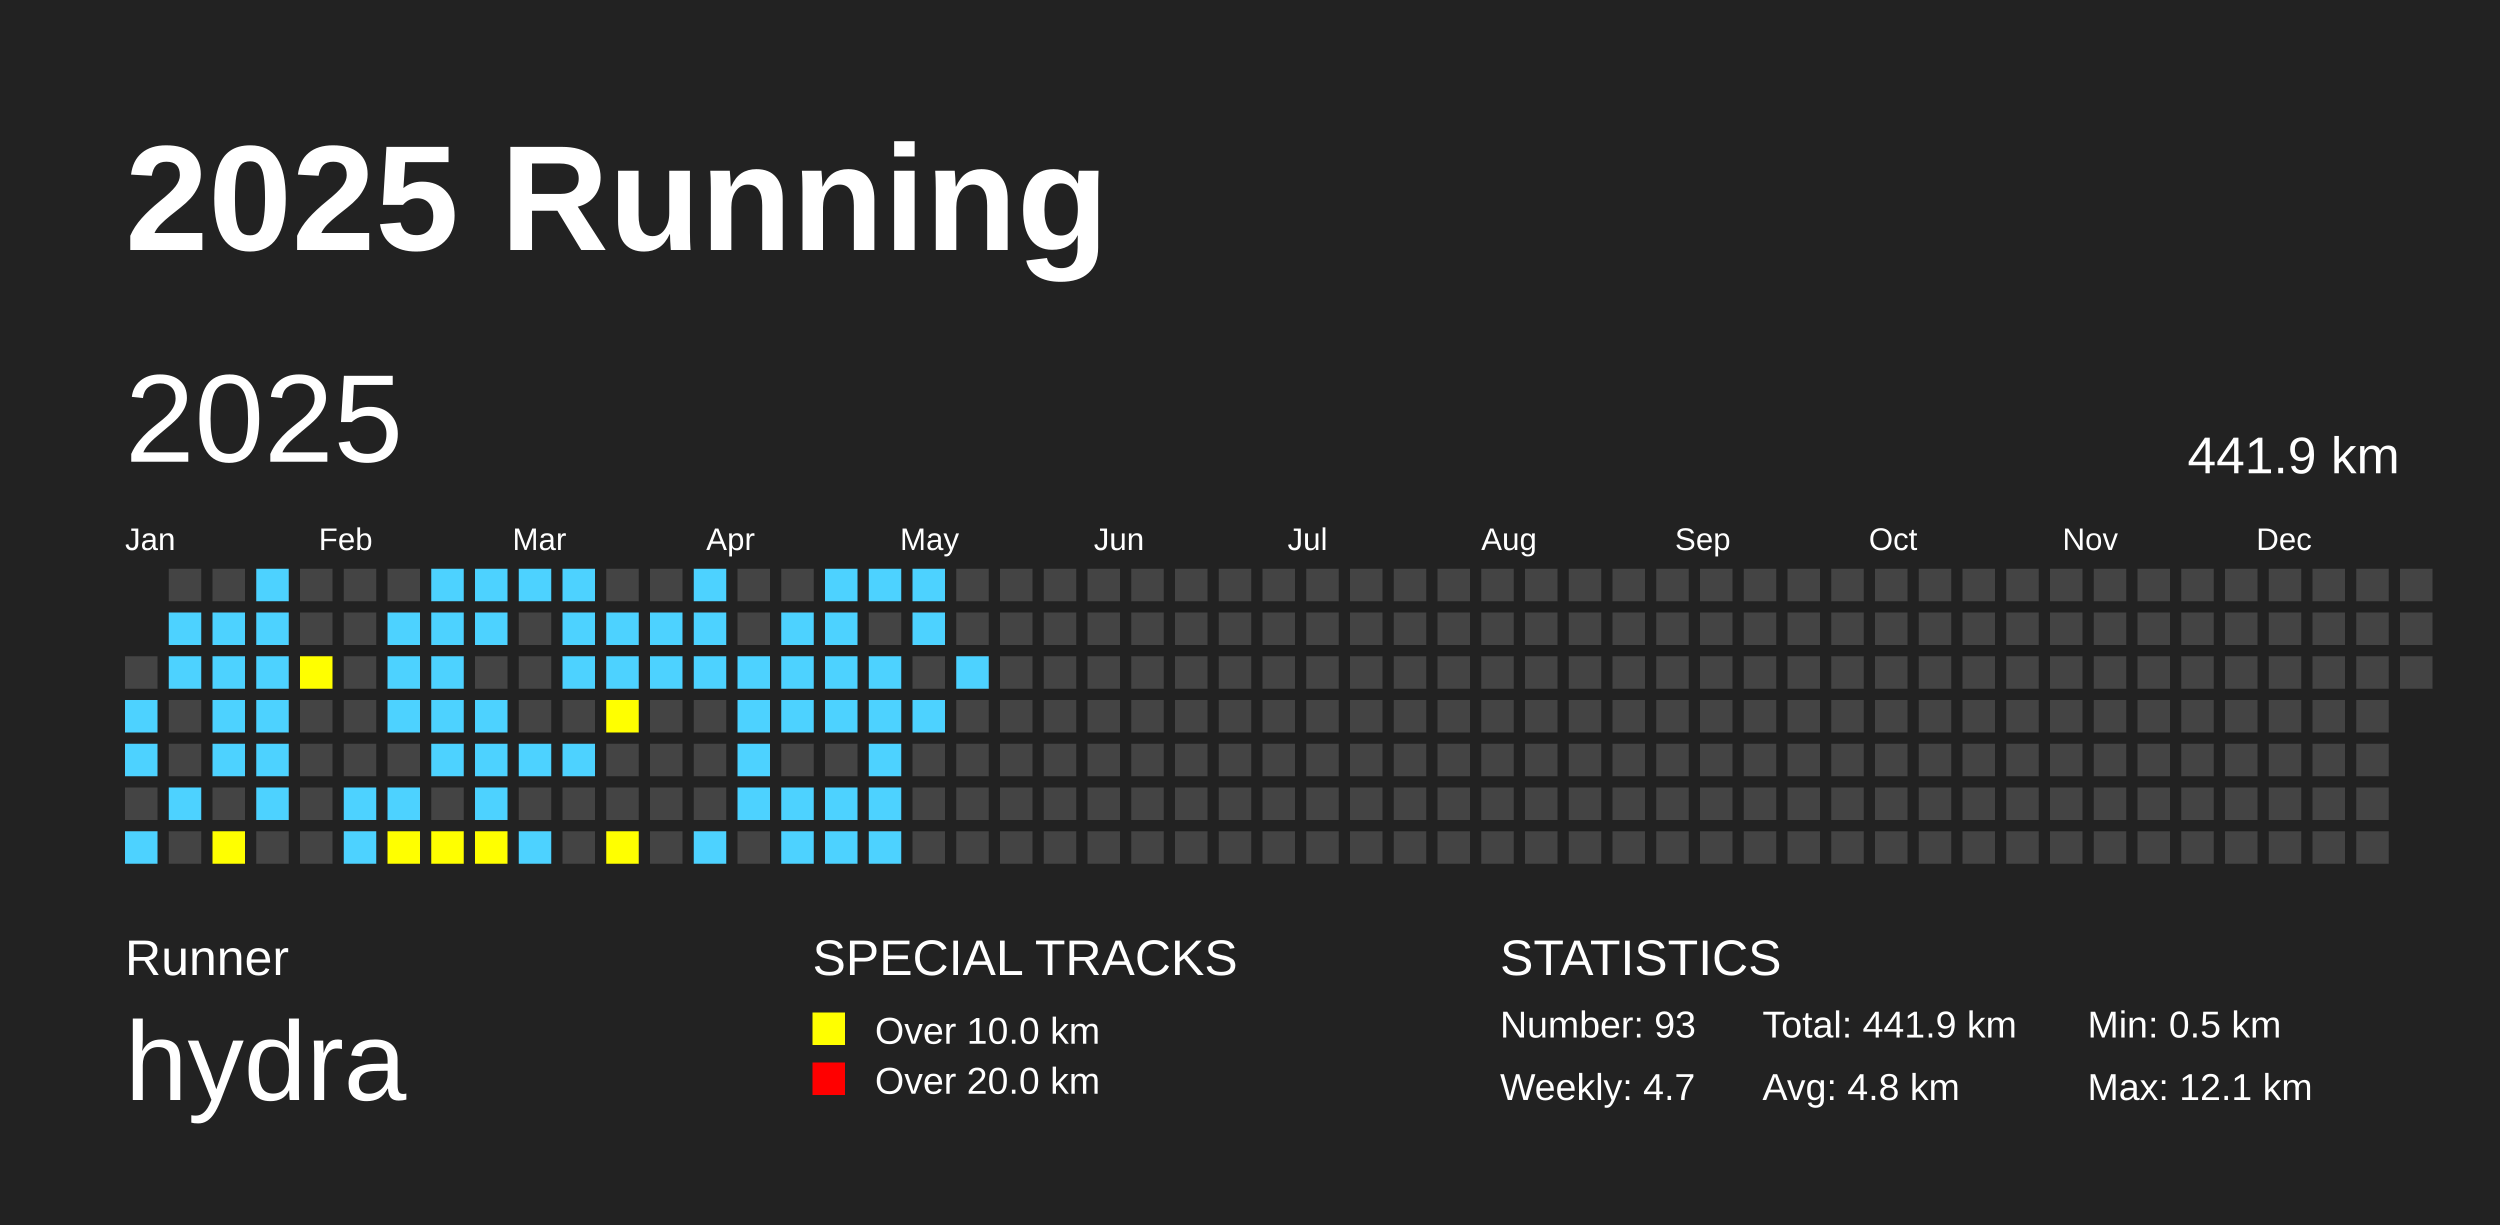
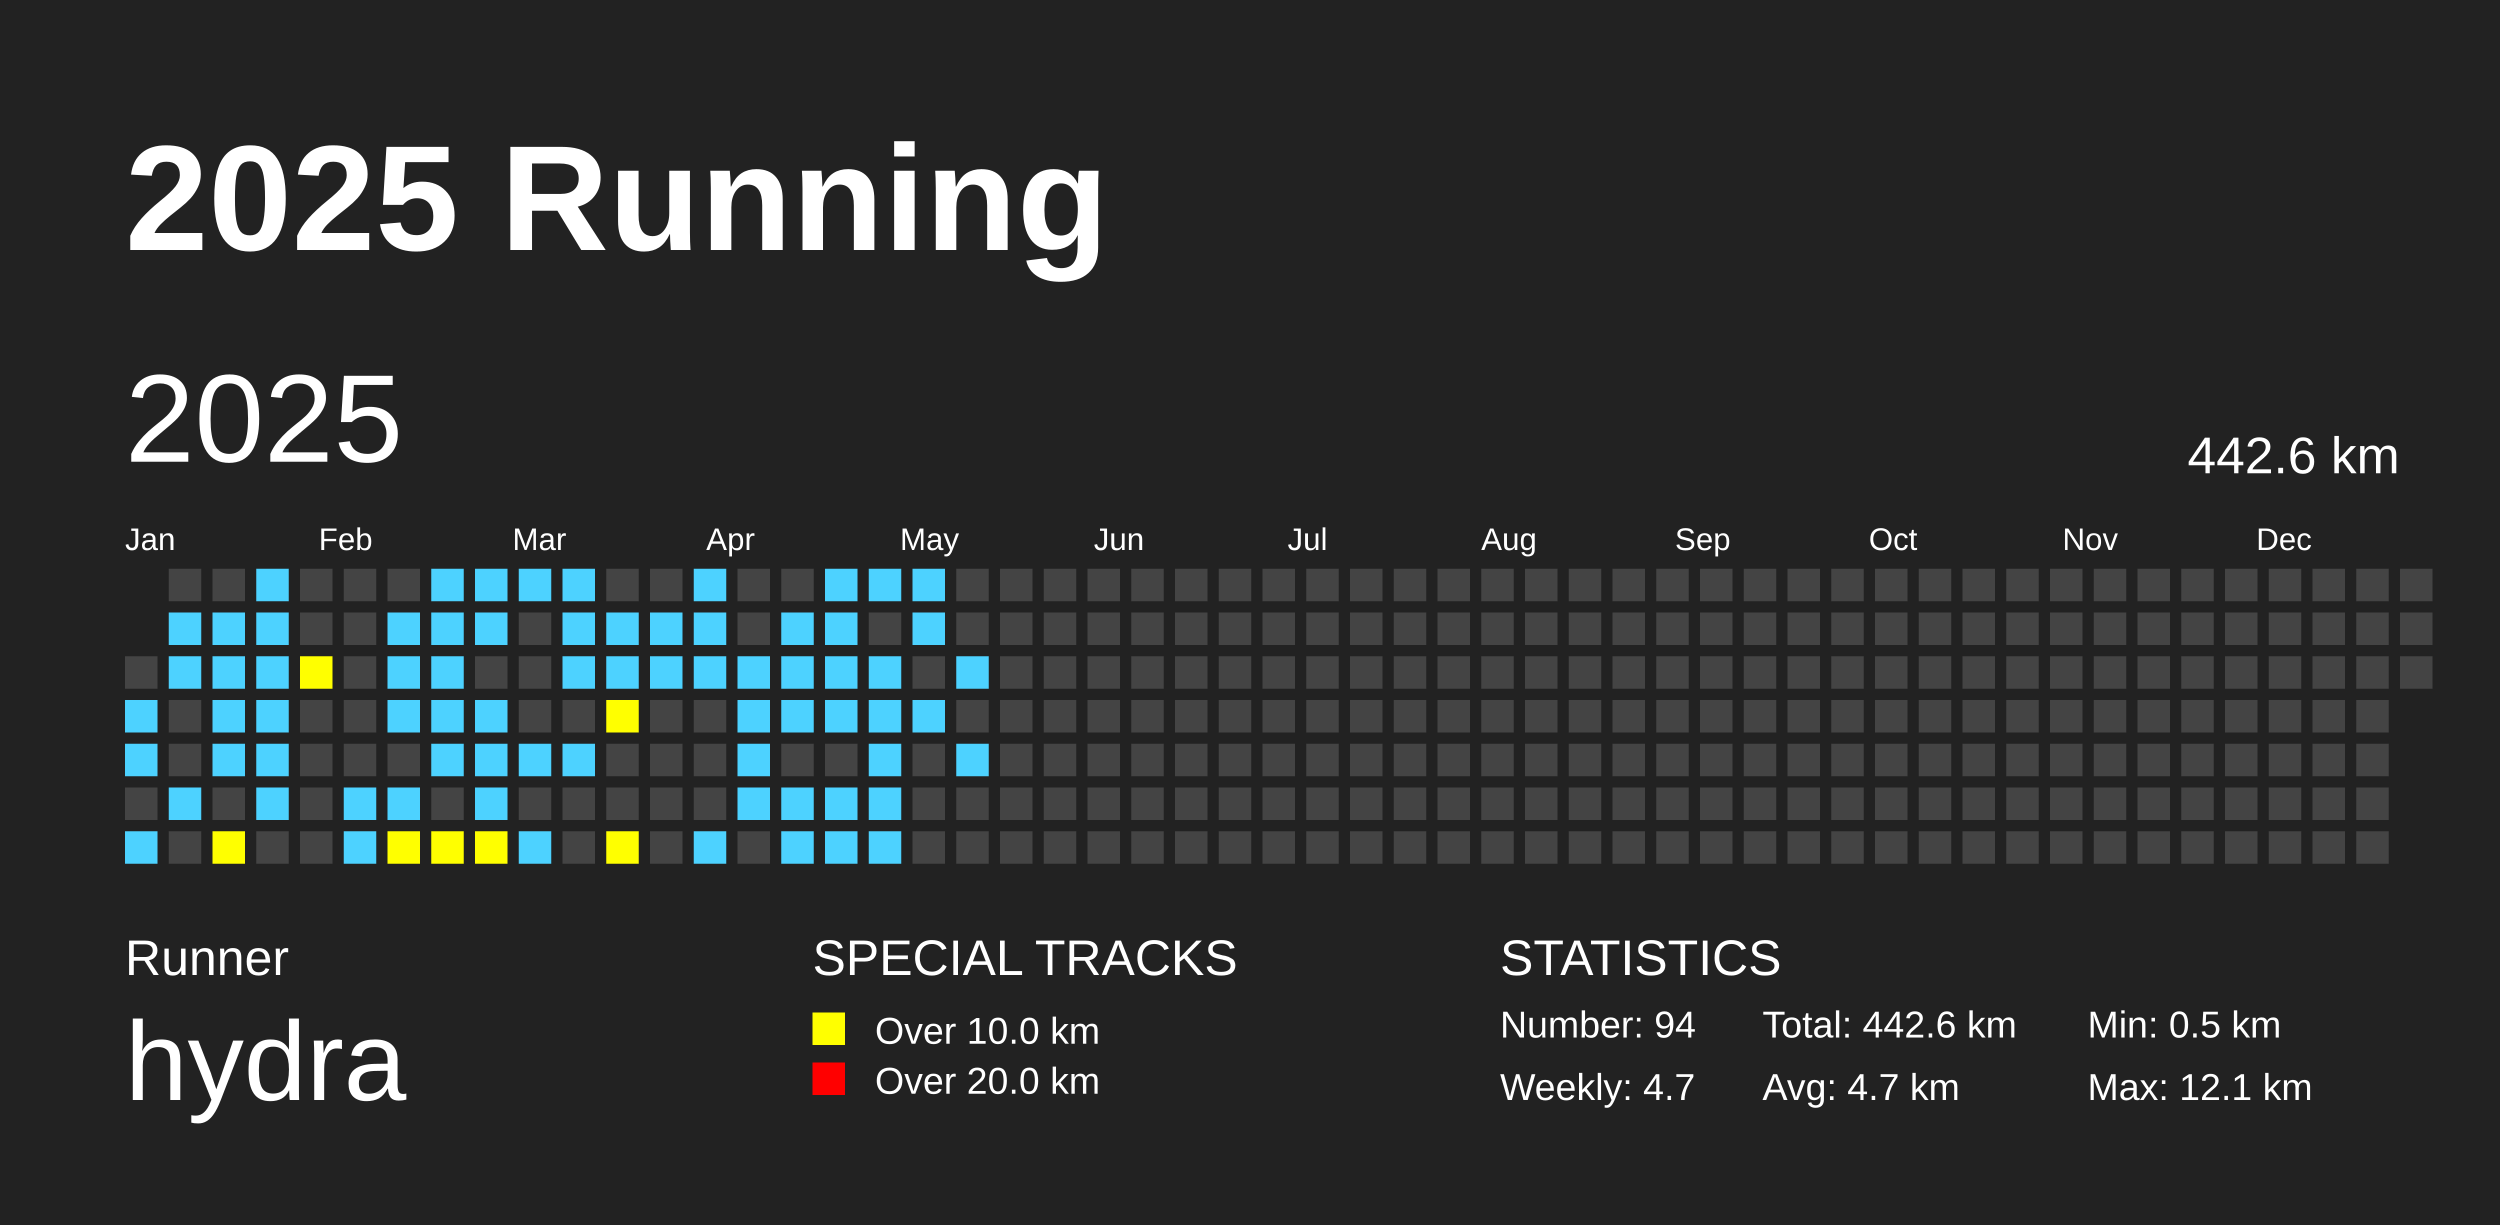
<svg xmlns="http://www.w3.org/2000/svg" baseProfile="full" height="98mm" version="1.1" viewBox="0,0,200,98" width="200mm">
  <defs />
  <rect fill="#222222" height="98" width="200" x="0" y="0" />
  <text fill="#FFFFFF" style="font-size:12px; font-family:Arial; font-weight:bold;" x="10" y="20">2025 Running</text>
  <text fill="#FFFFFF" style="font-size:4px; font-family:Arial" x="10" y="78">Runner</text>
  <text fill="#FFFFFF" style="font-size:9px; font-family:Arial" x="10" y="88">hydra</text>
  <text fill="#FFFFFF" style="font-size:4px; font-family:Arial" x="65" y="78">SPECIAL TRACKS</text>
  <rect fill="yellow" height="2.6" width="2.6" x="65" y="81" />
  <text fill="#FFFFFF" style="font-size:3px; font-family:Arial" x="70" y="83.5">Over 10.0 km</text>
  <rect fill="red" height="2.6" width="2.6" x="65" y="85" />
  <text fill="#FFFFFF" style="font-size:3px; font-family:Arial" x="70" y="87.5">Over 20.0 km</text>
  <text fill="#FFFFFF" style="font-size:4px; font-family:Arial" x="120" y="78">STATISTICS</text>
-   <text fill="#FFFFFF" style="font-size:3px; font-family:Arial" x="120" y="83">Number: 93</text>
+   <text fill="#FFFFFF" style="font-size:3px; font-family:Arial" x="120" y="83">Number: 94</text>
  <text fill="#FFFFFF" style="font-size:3px; font-family:Arial" x="120" y="88">Weekly: 4.7</text>
-   <text fill="#FFFFFF" style="font-size:3px; font-family:Arial" x="141" y="83">Total: 441.9 km</text>
-   <text fill="#FFFFFF" style="font-size:3px; font-family:Arial" x="141" y="88">Avg: 4.8 km</text>
+   <text fill="#FFFFFF" style="font-size:3px; font-family:Arial" x="141" y="83">Total: 442.6 km</text>
+   <text fill="#FFFFFF" style="font-size:3px; font-family:Arial" x="141" y="88">Avg: 4.7 km</text>
  <text fill="#FFFFFF" style="font-size:3px; font-family:Arial" x="167" y="83">Min: 0.5 km</text>
  <text fill="#FFFFFF" style="font-size:3px; font-family:Arial" x="167" y="88">Max: 12.1 km</text>
  <text dominant-baseline="hanging" fill="#FFFFFF" style="font-size:10.0px; font-family:Arial;" x="10" y="30">2025</text>
-   <text dominant-baseline="hanging" fill="#FFFFFF" style="font-size:4.125px; font-family:Arial;" x="175" y="35">441.9 km</text>
+   <text dominant-baseline="hanging" fill="#FFFFFF" style="font-size:4.125px; font-family:Arial;" x="175" y="35">442.6 km</text>
  <text fill="#FFFFFF" style="font-size:2.5px; font-family:Arial" x="10.0" y="44">Jan</text>
  <text fill="#FFFFFF" style="font-size:2.5px; font-family:Arial" x="25.5" y="44">Feb</text>
  <text fill="#FFFFFF" style="font-size:2.5px; font-family:Arial" x="41.0" y="44">Mar</text>
  <text fill="#FFFFFF" style="font-size:2.5px; font-family:Arial" x="56.5" y="44">Apr</text>
  <text fill="#FFFFFF" style="font-size:2.5px; font-family:Arial" x="72.0" y="44">May</text>
  <text fill="#FFFFFF" style="font-size:2.5px; font-family:Arial" x="87.5" y="44">Jun</text>
  <text fill="#FFFFFF" style="font-size:2.5px; font-family:Arial" x="103.0" y="44">Jul</text>
  <text fill="#FFFFFF" style="font-size:2.5px; font-family:Arial" x="118.5" y="44">Aug</text>
  <text fill="#FFFFFF" style="font-size:2.5px; font-family:Arial" x="134.0" y="44">Sep</text>
  <text fill="#FFFFFF" style="font-size:2.5px; font-family:Arial" x="149.5" y="44">Oct</text>
  <text fill="#FFFFFF" style="font-size:2.5px; font-family:Arial" x="165.0" y="44">Nov</text>
  <text fill="#FFFFFF" style="font-size:2.5px; font-family:Arial" x="180.5" y="44">Dec</text>
  <rect fill="#444444" height="2.6" width="2.6" x="10.0" y="52.5" />
  <rect fill="#4DD2FF" height="2.6" width="2.6" x="10.0" y="56.0" />
  <rect fill="#4DD2FF" height="2.6" width="2.6" x="10.0" y="59.5" />
  <rect fill="#444444" height="2.6" width="2.6" x="10.0" y="63.0" />
  <rect fill="#4DD2FF" height="2.6" width="2.6" x="10.0" y="66.5" />
  <rect fill="#444444" height="2.6" width="2.6" x="13.5" y="45.5" />
  <rect fill="#4DD2FF" height="2.6" width="2.6" x="13.5" y="49.0" />
  <rect fill="#4DD2FF" height="2.6" width="2.6" x="13.5" y="52.5" />
  <rect fill="#444444" height="2.6" width="2.6" x="13.5" y="56.0" />
  <rect fill="#444444" height="2.6" width="2.6" x="13.5" y="59.5" />
  <rect fill="#4DD2FF" height="2.6" width="2.6" x="13.5" y="63.0" />
  <rect fill="#444444" height="2.6" width="2.6" x="13.5" y="66.5" />
  <rect fill="#444444" height="2.6" width="2.6" x="17.0" y="45.5" />
  <rect fill="#4DD2FF" height="2.6" width="2.6" x="17.0" y="49.0" />
  <rect fill="#4DD2FF" height="2.6" width="2.6" x="17.0" y="52.5" />
  <rect fill="#4DD2FF" height="2.6" width="2.6" x="17.0" y="56.0" />
  <rect fill="#4DD2FF" height="2.6" width="2.6" x="17.0" y="59.5" />
  <rect fill="#444444" height="2.6" width="2.6" x="17.0" y="63.0" />
  <rect fill="yellow" height="2.6" width="2.6" x="17.0" y="66.5" />
  <rect fill="#4DD2FF" height="2.6" width="2.6" x="20.5" y="45.5" />
  <rect fill="#4DD2FF" height="2.6" width="2.6" x="20.5" y="49.0" />
  <rect fill="#4DD2FF" height="2.6" width="2.6" x="20.5" y="52.5" />
  <rect fill="#4DD2FF" height="2.6" width="2.6" x="20.5" y="56.0" />
  <rect fill="#4DD2FF" height="2.6" width="2.6" x="20.5" y="59.5" />
  <rect fill="#4DD2FF" height="2.6" width="2.6" x="20.5" y="63.0" />
  <rect fill="#444444" height="2.6" width="2.6" x="20.5" y="66.5" />
  <rect fill="#444444" height="2.6" width="2.6" x="24.0" y="45.5" />
  <rect fill="#444444" height="2.6" width="2.6" x="24.0" y="49.0" />
  <rect fill="yellow" height="2.6" width="2.6" x="24.0" y="52.5" />
  <rect fill="#444444" height="2.6" width="2.6" x="24.0" y="56.0" />
  <rect fill="#444444" height="2.6" width="2.6" x="24.0" y="59.5" />
  <rect fill="#444444" height="2.6" width="2.6" x="24.0" y="63.0" />
  <rect fill="#444444" height="2.6" width="2.6" x="24.0" y="66.5" />
  <rect fill="#444444" height="2.6" width="2.6" x="27.5" y="45.5" />
  <rect fill="#444444" height="2.6" width="2.6" x="27.5" y="49.0" />
  <rect fill="#444444" height="2.6" width="2.6" x="27.5" y="52.5" />
  <rect fill="#444444" height="2.6" width="2.6" x="27.5" y="56.0" />
  <rect fill="#444444" height="2.6" width="2.6" x="27.5" y="59.5" />
  <rect fill="#4DD2FF" height="2.6" width="2.6" x="27.5" y="63.0" />
  <rect fill="#4DD2FF" height="2.6" width="2.6" x="27.5" y="66.5" />
  <rect fill="#444444" height="2.6" width="2.6" x="31.0" y="45.5" />
  <rect fill="#4DD2FF" height="2.6" width="2.6" x="31.0" y="49.0" />
  <rect fill="#4DD2FF" height="2.6" width="2.6" x="31.0" y="52.5" />
  <rect fill="#4DD2FF" height="2.6" width="2.6" x="31.0" y="56.0" />
  <rect fill="#444444" height="2.6" width="2.6" x="31.0" y="59.5" />
  <rect fill="#4DD2FF" height="2.6" width="2.6" x="31.0" y="63.0" />
  <rect fill="yellow" height="2.6" width="2.6" x="31.0" y="66.5" />
  <rect fill="#4DD2FF" height="2.6" width="2.6" x="34.5" y="45.5" />
  <rect fill="#4DD2FF" height="2.6" width="2.6" x="34.5" y="49.0" />
  <rect fill="#4DD2FF" height="2.6" width="2.6" x="34.5" y="52.5" />
  <rect fill="#4DD2FF" height="2.6" width="2.6" x="34.5" y="56.0" />
  <rect fill="#4DD2FF" height="2.6" width="2.6" x="34.5" y="59.5" />
  <rect fill="#444444" height="2.6" width="2.6" x="34.5" y="63.0" />
  <rect fill="yellow" height="2.6" width="2.6" x="34.5" y="66.5" />
  <rect fill="#4DD2FF" height="2.6" width="2.6" x="38.0" y="45.5" />
  <rect fill="#4DD2FF" height="2.6" width="2.6" x="38.0" y="49.0" />
  <rect fill="#444444" height="2.6" width="2.6" x="38.0" y="52.5" />
  <rect fill="#4DD2FF" height="2.6" width="2.6" x="38.0" y="56.0" />
  <rect fill="#4DD2FF" height="2.6" width="2.6" x="38.0" y="59.5" />
  <rect fill="#4DD2FF" height="2.6" width="2.6" x="38.0" y="63.0" />
  <rect fill="yellow" height="2.6" width="2.6" x="38.0" y="66.5" />
  <rect fill="#4DD2FF" height="2.6" width="2.6" x="41.5" y="45.5" />
  <rect fill="#444444" height="2.6" width="2.6" x="41.5" y="49.0" />
  <rect fill="#444444" height="2.6" width="2.6" x="41.5" y="52.5" />
  <rect fill="#444444" height="2.6" width="2.6" x="41.5" y="56.0" />
  <rect fill="#4DD2FF" height="2.6" width="2.6" x="41.5" y="59.5" />
  <rect fill="#444444" height="2.6" width="2.6" x="41.5" y="63.0" />
  <rect fill="#4DD2FF" height="2.6" width="2.6" x="41.5" y="66.5" />
  <rect fill="#4DD2FF" height="2.6" width="2.6" x="45.0" y="45.5" />
  <rect fill="#4DD2FF" height="2.6" width="2.6" x="45.0" y="49.0" />
  <rect fill="#4DD2FF" height="2.6" width="2.6" x="45.0" y="52.5" />
  <rect fill="#444444" height="2.6" width="2.6" x="45.0" y="56.0" />
  <rect fill="#4DD2FF" height="2.6" width="2.6" x="45.0" y="59.5" />
  <rect fill="#444444" height="2.6" width="2.6" x="45.0" y="63.0" />
  <rect fill="#444444" height="2.6" width="2.6" x="45.0" y="66.5" />
  <rect fill="#444444" height="2.6" width="2.6" x="48.5" y="45.5" />
  <rect fill="#4DD2FF" height="2.6" width="2.6" x="48.5" y="49.0" />
  <rect fill="#4DD2FF" height="2.6" width="2.6" x="48.5" y="52.5" />
  <rect fill="yellow" height="2.6" width="2.6" x="48.5" y="56.0" />
  <rect fill="#444444" height="2.6" width="2.6" x="48.5" y="59.5" />
  <rect fill="#444444" height="2.6" width="2.6" x="48.5" y="63.0" />
  <rect fill="yellow" height="2.6" width="2.6" x="48.5" y="66.5" />
  <rect fill="#444444" height="2.6" width="2.6" x="52.0" y="45.5" />
  <rect fill="#4DD2FF" height="2.6" width="2.6" x="52.0" y="49.0" />
  <rect fill="#4DD2FF" height="2.6" width="2.6" x="52.0" y="52.5" />
  <rect fill="#444444" height="2.6" width="2.6" x="52.0" y="56.0" />
  <rect fill="#444444" height="2.6" width="2.6" x="52.0" y="59.5" />
  <rect fill="#444444" height="2.6" width="2.6" x="52.0" y="63.0" />
  <rect fill="#444444" height="2.6" width="2.6" x="52.0" y="66.5" />
  <rect fill="#4DD2FF" height="2.6" width="2.6" x="55.5" y="45.5" />
  <rect fill="#4DD2FF" height="2.6" width="2.6" x="55.5" y="49.0" />
  <rect fill="#4DD2FF" height="2.6" width="2.6" x="55.5" y="52.5" />
  <rect fill="#444444" height="2.6" width="2.6" x="55.5" y="56.0" />
  <rect fill="#444444" height="2.6" width="2.6" x="55.5" y="59.5" />
  <rect fill="#444444" height="2.6" width="2.6" x="55.5" y="63.0" />
  <rect fill="#4DD2FF" height="2.6" width="2.6" x="55.5" y="66.5" />
  <rect fill="#444444" height="2.6" width="2.6" x="59.0" y="45.5" />
  <rect fill="#444444" height="2.6" width="2.6" x="59.0" y="49.0" />
  <rect fill="#4DD2FF" height="2.6" width="2.6" x="59.0" y="52.5" />
  <rect fill="#4DD2FF" height="2.6" width="2.6" x="59.0" y="56.0" />
  <rect fill="#4DD2FF" height="2.6" width="2.6" x="59.0" y="59.5" />
  <rect fill="#4DD2FF" height="2.6" width="2.6" x="59.0" y="63.0" />
  <rect fill="#444444" height="2.6" width="2.6" x="59.0" y="66.5" />
  <rect fill="#444444" height="2.6" width="2.6" x="62.5" y="45.5" />
  <rect fill="#4DD2FF" height="2.6" width="2.6" x="62.5" y="49.0" />
  <rect fill="#4DD2FF" height="2.6" width="2.6" x="62.5" y="52.5" />
  <rect fill="#4DD2FF" height="2.6" width="2.6" x="62.5" y="56.0" />
  <rect fill="#444444" height="2.6" width="2.6" x="62.5" y="59.5" />
  <rect fill="#4DD2FF" height="2.6" width="2.6" x="62.5" y="63.0" />
  <rect fill="#4DD2FF" height="2.6" width="2.6" x="62.5" y="66.5" />
  <rect fill="#4DD2FF" height="2.6" width="2.6" x="66.0" y="45.5" />
  <rect fill="#4DD2FF" height="2.6" width="2.6" x="66.0" y="49.0" />
  <rect fill="#4DD2FF" height="2.6" width="2.6" x="66.0" y="52.5" />
  <rect fill="#4DD2FF" height="2.6" width="2.6" x="66.0" y="56.0" />
  <rect fill="#444444" height="2.6" width="2.6" x="66.0" y="59.5" />
  <rect fill="#4DD2FF" height="2.6" width="2.6" x="66.0" y="63.0" />
  <rect fill="#4DD2FF" height="2.6" width="2.6" x="66.0" y="66.5" />
  <rect fill="#4DD2FF" height="2.6" width="2.6" x="69.5" y="45.5" />
  <rect fill="#444444" height="2.6" width="2.6" x="69.5" y="49.0" />
  <rect fill="#4DD2FF" height="2.6" width="2.6" x="69.5" y="52.5" />
  <rect fill="#4DD2FF" height="2.6" width="2.6" x="69.5" y="56.0" />
  <rect fill="#4DD2FF" height="2.6" width="2.6" x="69.5" y="59.5" />
  <rect fill="#4DD2FF" height="2.6" width="2.6" x="69.5" y="63.0" />
  <rect fill="#4DD2FF" height="2.6" width="2.6" x="69.5" y="66.5" />
  <rect fill="#4DD2FF" height="2.6" width="2.6" x="73.0" y="45.5" />
  <rect fill="#4DD2FF" height="2.6" width="2.6" x="73.0" y="49.0" />
  <rect fill="#444444" height="2.6" width="2.6" x="73.0" y="52.5" />
  <rect fill="#4DD2FF" height="2.6" width="2.6" x="73.0" y="56.0" />
  <rect fill="#444444" height="2.6" width="2.6" x="73.0" y="59.5" />
  <rect fill="#444444" height="2.6" width="2.6" x="73.0" y="63.0" />
  <rect fill="#444444" height="2.6" width="2.6" x="73.0" y="66.5" />
  <rect fill="#444444" height="2.6" width="2.6" x="76.5" y="45.5" />
  <rect fill="#444444" height="2.6" width="2.6" x="76.5" y="49.0" />
  <rect fill="#4DD2FF" height="2.6" width="2.6" x="76.5" y="52.5" />
  <rect fill="#444444" height="2.6" width="2.6" x="76.5" y="56.0" />
-   <rect fill="#444444" height="2.6" width="2.6" x="76.5" y="59.5" />
+   <rect fill="#4DD2FF" height="2.6" width="2.6" x="76.5" y="59.5" />
  <rect fill="#444444" height="2.6" width="2.6" x="76.5" y="63.0" />
  <rect fill="#444444" height="2.6" width="2.6" x="76.5" y="66.5" />
  <rect fill="#444444" height="2.6" width="2.6" x="80.0" y="45.5" />
  <rect fill="#444444" height="2.6" width="2.6" x="80.0" y="49.0" />
  <rect fill="#444444" height="2.6" width="2.6" x="80.0" y="52.5" />
  <rect fill="#444444" height="2.6" width="2.6" x="80.0" y="56.0" />
  <rect fill="#444444" height="2.6" width="2.6" x="80.0" y="59.5" />
  <rect fill="#444444" height="2.6" width="2.6" x="80.0" y="63.0" />
  <rect fill="#444444" height="2.6" width="2.6" x="80.0" y="66.5" />
  <rect fill="#444444" height="2.6" width="2.6" x="83.5" y="45.5" />
  <rect fill="#444444" height="2.6" width="2.6" x="83.5" y="49.0" />
  <rect fill="#444444" height="2.6" width="2.6" x="83.5" y="52.5" />
  <rect fill="#444444" height="2.6" width="2.6" x="83.5" y="56.0" />
  <rect fill="#444444" height="2.6" width="2.6" x="83.5" y="59.5" />
  <rect fill="#444444" height="2.6" width="2.6" x="83.5" y="63.0" />
  <rect fill="#444444" height="2.6" width="2.6" x="83.5" y="66.5" />
  <rect fill="#444444" height="2.6" width="2.6" x="87.0" y="45.5" />
  <rect fill="#444444" height="2.6" width="2.6" x="87.0" y="49.0" />
  <rect fill="#444444" height="2.6" width="2.6" x="87.0" y="52.5" />
  <rect fill="#444444" height="2.6" width="2.6" x="87.0" y="56.0" />
  <rect fill="#444444" height="2.6" width="2.6" x="87.0" y="59.5" />
  <rect fill="#444444" height="2.6" width="2.6" x="87.0" y="63.0" />
  <rect fill="#444444" height="2.6" width="2.6" x="87.0" y="66.5" />
  <rect fill="#444444" height="2.6" width="2.6" x="90.5" y="45.5" />
  <rect fill="#444444" height="2.6" width="2.6" x="90.5" y="49.0" />
  <rect fill="#444444" height="2.6" width="2.6" x="90.5" y="52.5" />
  <rect fill="#444444" height="2.6" width="2.6" x="90.5" y="56.0" />
  <rect fill="#444444" height="2.6" width="2.6" x="90.5" y="59.5" />
  <rect fill="#444444" height="2.6" width="2.6" x="90.5" y="63.0" />
  <rect fill="#444444" height="2.6" width="2.6" x="90.5" y="66.5" />
  <rect fill="#444444" height="2.6" width="2.6" x="94.0" y="45.5" />
  <rect fill="#444444" height="2.6" width="2.6" x="94.0" y="49.0" />
  <rect fill="#444444" height="2.6" width="2.6" x="94.0" y="52.5" />
  <rect fill="#444444" height="2.6" width="2.6" x="94.0" y="56.0" />
  <rect fill="#444444" height="2.6" width="2.6" x="94.0" y="59.5" />
  <rect fill="#444444" height="2.6" width="2.6" x="94.0" y="63.0" />
  <rect fill="#444444" height="2.6" width="2.6" x="94.0" y="66.5" />
  <rect fill="#444444" height="2.6" width="2.6" x="97.5" y="45.5" />
  <rect fill="#444444" height="2.6" width="2.6" x="97.5" y="49.0" />
  <rect fill="#444444" height="2.6" width="2.6" x="97.5" y="52.5" />
  <rect fill="#444444" height="2.6" width="2.6" x="97.5" y="56.0" />
  <rect fill="#444444" height="2.6" width="2.6" x="97.5" y="59.5" />
  <rect fill="#444444" height="2.6" width="2.6" x="97.5" y="63.0" />
  <rect fill="#444444" height="2.6" width="2.6" x="97.5" y="66.5" />
  <rect fill="#444444" height="2.6" width="2.6" x="101.0" y="45.5" />
  <rect fill="#444444" height="2.6" width="2.6" x="101.0" y="49.0" />
  <rect fill="#444444" height="2.6" width="2.6" x="101.0" y="52.5" />
  <rect fill="#444444" height="2.6" width="2.6" x="101.0" y="56.0" />
  <rect fill="#444444" height="2.6" width="2.6" x="101.0" y="59.5" />
  <rect fill="#444444" height="2.6" width="2.6" x="101.0" y="63.0" />
  <rect fill="#444444" height="2.6" width="2.6" x="101.0" y="66.5" />
  <rect fill="#444444" height="2.6" width="2.6" x="104.5" y="45.5" />
  <rect fill="#444444" height="2.6" width="2.6" x="104.5" y="49.0" />
  <rect fill="#444444" height="2.6" width="2.6" x="104.5" y="52.5" />
  <rect fill="#444444" height="2.6" width="2.6" x="104.5" y="56.0" />
  <rect fill="#444444" height="2.6" width="2.6" x="104.5" y="59.5" />
  <rect fill="#444444" height="2.6" width="2.6" x="104.5" y="63.0" />
  <rect fill="#444444" height="2.6" width="2.6" x="104.5" y="66.5" />
  <rect fill="#444444" height="2.6" width="2.6" x="108.0" y="45.5" />
  <rect fill="#444444" height="2.6" width="2.6" x="108.0" y="49.0" />
  <rect fill="#444444" height="2.6" width="2.6" x="108.0" y="52.5" />
  <rect fill="#444444" height="2.6" width="2.6" x="108.0" y="56.0" />
  <rect fill="#444444" height="2.6" width="2.6" x="108.0" y="59.5" />
  <rect fill="#444444" height="2.6" width="2.6" x="108.0" y="63.0" />
  <rect fill="#444444" height="2.6" width="2.6" x="108.0" y="66.5" />
  <rect fill="#444444" height="2.6" width="2.6" x="111.5" y="45.5" />
  <rect fill="#444444" height="2.6" width="2.6" x="111.5" y="49.0" />
  <rect fill="#444444" height="2.6" width="2.6" x="111.5" y="52.5" />
  <rect fill="#444444" height="2.6" width="2.6" x="111.5" y="56.0" />
  <rect fill="#444444" height="2.6" width="2.6" x="111.5" y="59.5" />
  <rect fill="#444444" height="2.6" width="2.6" x="111.5" y="63.0" />
  <rect fill="#444444" height="2.6" width="2.6" x="111.5" y="66.5" />
  <rect fill="#444444" height="2.6" width="2.6" x="115.0" y="45.5" />
  <rect fill="#444444" height="2.6" width="2.6" x="115.0" y="49.0" />
  <rect fill="#444444" height="2.6" width="2.6" x="115.0" y="52.5" />
  <rect fill="#444444" height="2.6" width="2.6" x="115.0" y="56.0" />
  <rect fill="#444444" height="2.6" width="2.6" x="115.0" y="59.5" />
  <rect fill="#444444" height="2.6" width="2.6" x="115.0" y="63.0" />
  <rect fill="#444444" height="2.6" width="2.6" x="115.0" y="66.5" />
  <rect fill="#444444" height="2.6" width="2.6" x="118.5" y="45.5" />
  <rect fill="#444444" height="2.6" width="2.6" x="118.5" y="49.0" />
  <rect fill="#444444" height="2.6" width="2.6" x="118.5" y="52.5" />
  <rect fill="#444444" height="2.6" width="2.6" x="118.5" y="56.0" />
  <rect fill="#444444" height="2.6" width="2.6" x="118.5" y="59.5" />
  <rect fill="#444444" height="2.6" width="2.6" x="118.5" y="63.0" />
  <rect fill="#444444" height="2.6" width="2.6" x="118.5" y="66.5" />
  <rect fill="#444444" height="2.6" width="2.6" x="122.0" y="45.5" />
  <rect fill="#444444" height="2.6" width="2.6" x="122.0" y="49.0" />
  <rect fill="#444444" height="2.6" width="2.6" x="122.0" y="52.5" />
  <rect fill="#444444" height="2.6" width="2.6" x="122.0" y="56.0" />
  <rect fill="#444444" height="2.6" width="2.6" x="122.0" y="59.5" />
  <rect fill="#444444" height="2.6" width="2.6" x="122.0" y="63.0" />
  <rect fill="#444444" height="2.6" width="2.6" x="122.0" y="66.5" />
  <rect fill="#444444" height="2.6" width="2.6" x="125.5" y="45.5" />
  <rect fill="#444444" height="2.6" width="2.6" x="125.5" y="49.0" />
  <rect fill="#444444" height="2.6" width="2.6" x="125.5" y="52.5" />
  <rect fill="#444444" height="2.6" width="2.6" x="125.5" y="56.0" />
  <rect fill="#444444" height="2.6" width="2.6" x="125.5" y="59.5" />
  <rect fill="#444444" height="2.6" width="2.6" x="125.5" y="63.0" />
  <rect fill="#444444" height="2.6" width="2.6" x="125.5" y="66.5" />
  <rect fill="#444444" height="2.6" width="2.6" x="129.0" y="45.5" />
  <rect fill="#444444" height="2.6" width="2.6" x="129.0" y="49.0" />
  <rect fill="#444444" height="2.6" width="2.6" x="129.0" y="52.5" />
  <rect fill="#444444" height="2.6" width="2.6" x="129.0" y="56.0" />
  <rect fill="#444444" height="2.6" width="2.6" x="129.0" y="59.5" />
  <rect fill="#444444" height="2.6" width="2.6" x="129.0" y="63.0" />
  <rect fill="#444444" height="2.6" width="2.6" x="129.0" y="66.5" />
  <rect fill="#444444" height="2.6" width="2.6" x="132.5" y="45.5" />
  <rect fill="#444444" height="2.6" width="2.6" x="132.5" y="49.0" />
  <rect fill="#444444" height="2.6" width="2.6" x="132.5" y="52.5" />
  <rect fill="#444444" height="2.6" width="2.6" x="132.5" y="56.0" />
  <rect fill="#444444" height="2.6" width="2.6" x="132.5" y="59.5" />
  <rect fill="#444444" height="2.6" width="2.6" x="132.5" y="63.0" />
  <rect fill="#444444" height="2.6" width="2.6" x="132.5" y="66.5" />
  <rect fill="#444444" height="2.6" width="2.6" x="136.0" y="45.5" />
  <rect fill="#444444" height="2.6" width="2.6" x="136.0" y="49.0" />
  <rect fill="#444444" height="2.6" width="2.6" x="136.0" y="52.5" />
  <rect fill="#444444" height="2.6" width="2.6" x="136.0" y="56.0" />
  <rect fill="#444444" height="2.6" width="2.6" x="136.0" y="59.5" />
  <rect fill="#444444" height="2.6" width="2.6" x="136.0" y="63.0" />
  <rect fill="#444444" height="2.6" width="2.6" x="136.0" y="66.5" />
  <rect fill="#444444" height="2.6" width="2.6" x="139.5" y="45.5" />
  <rect fill="#444444" height="2.6" width="2.6" x="139.5" y="49.0" />
  <rect fill="#444444" height="2.6" width="2.6" x="139.5" y="52.5" />
  <rect fill="#444444" height="2.6" width="2.6" x="139.5" y="56.0" />
  <rect fill="#444444" height="2.6" width="2.6" x="139.5" y="59.5" />
  <rect fill="#444444" height="2.6" width="2.6" x="139.5" y="63.0" />
  <rect fill="#444444" height="2.6" width="2.6" x="139.5" y="66.5" />
  <rect fill="#444444" height="2.6" width="2.6" x="143.0" y="45.5" />
  <rect fill="#444444" height="2.6" width="2.6" x="143.0" y="49.0" />
  <rect fill="#444444" height="2.6" width="2.6" x="143.0" y="52.5" />
  <rect fill="#444444" height="2.6" width="2.6" x="143.0" y="56.0" />
  <rect fill="#444444" height="2.6" width="2.6" x="143.0" y="59.5" />
  <rect fill="#444444" height="2.6" width="2.6" x="143.0" y="63.0" />
  <rect fill="#444444" height="2.6" width="2.6" x="143.0" y="66.5" />
  <rect fill="#444444" height="2.6" width="2.6" x="146.5" y="45.5" />
  <rect fill="#444444" height="2.6" width="2.6" x="146.5" y="49.0" />
  <rect fill="#444444" height="2.6" width="2.6" x="146.5" y="52.5" />
  <rect fill="#444444" height="2.6" width="2.6" x="146.5" y="56.0" />
  <rect fill="#444444" height="2.6" width="2.6" x="146.5" y="59.5" />
  <rect fill="#444444" height="2.6" width="2.6" x="146.5" y="63.0" />
  <rect fill="#444444" height="2.6" width="2.6" x="146.5" y="66.5" />
  <rect fill="#444444" height="2.6" width="2.6" x="150.0" y="45.5" />
  <rect fill="#444444" height="2.6" width="2.6" x="150.0" y="49.0" />
  <rect fill="#444444" height="2.6" width="2.6" x="150.0" y="52.5" />
  <rect fill="#444444" height="2.6" width="2.6" x="150.0" y="56.0" />
  <rect fill="#444444" height="2.6" width="2.6" x="150.0" y="59.5" />
  <rect fill="#444444" height="2.6" width="2.6" x="150.0" y="63.0" />
  <rect fill="#444444" height="2.6" width="2.6" x="150.0" y="66.5" />
  <rect fill="#444444" height="2.6" width="2.6" x="153.5" y="45.5" />
  <rect fill="#444444" height="2.6" width="2.6" x="153.5" y="49.0" />
  <rect fill="#444444" height="2.6" width="2.6" x="153.5" y="52.5" />
  <rect fill="#444444" height="2.6" width="2.6" x="153.5" y="56.0" />
  <rect fill="#444444" height="2.6" width="2.6" x="153.5" y="59.5" />
  <rect fill="#444444" height="2.6" width="2.6" x="153.5" y="63.0" />
  <rect fill="#444444" height="2.6" width="2.6" x="153.5" y="66.5" />
  <rect fill="#444444" height="2.6" width="2.6" x="157.0" y="45.5" />
  <rect fill="#444444" height="2.6" width="2.6" x="157.0" y="49.0" />
  <rect fill="#444444" height="2.6" width="2.6" x="157.0" y="52.5" />
  <rect fill="#444444" height="2.6" width="2.6" x="157.0" y="56.0" />
  <rect fill="#444444" height="2.6" width="2.6" x="157.0" y="59.5" />
  <rect fill="#444444" height="2.6" width="2.6" x="157.0" y="63.0" />
  <rect fill="#444444" height="2.6" width="2.6" x="157.0" y="66.5" />
  <rect fill="#444444" height="2.6" width="2.6" x="160.5" y="45.5" />
  <rect fill="#444444" height="2.6" width="2.6" x="160.5" y="49.0" />
  <rect fill="#444444" height="2.6" width="2.6" x="160.5" y="52.5" />
  <rect fill="#444444" height="2.6" width="2.6" x="160.5" y="56.0" />
  <rect fill="#444444" height="2.6" width="2.6" x="160.5" y="59.5" />
  <rect fill="#444444" height="2.6" width="2.6" x="160.5" y="63.0" />
  <rect fill="#444444" height="2.6" width="2.6" x="160.5" y="66.5" />
  <rect fill="#444444" height="2.6" width="2.6" x="164.0" y="45.5" />
  <rect fill="#444444" height="2.6" width="2.6" x="164.0" y="49.0" />
  <rect fill="#444444" height="2.6" width="2.6" x="164.0" y="52.5" />
  <rect fill="#444444" height="2.6" width="2.6" x="164.0" y="56.0" />
  <rect fill="#444444" height="2.6" width="2.6" x="164.0" y="59.5" />
  <rect fill="#444444" height="2.6" width="2.6" x="164.0" y="63.0" />
  <rect fill="#444444" height="2.6" width="2.6" x="164.0" y="66.5" />
  <rect fill="#444444" height="2.6" width="2.6" x="167.5" y="45.5" />
  <rect fill="#444444" height="2.6" width="2.6" x="167.5" y="49.0" />
  <rect fill="#444444" height="2.6" width="2.6" x="167.5" y="52.5" />
  <rect fill="#444444" height="2.6" width="2.6" x="167.5" y="56.0" />
  <rect fill="#444444" height="2.6" width="2.6" x="167.5" y="59.5" />
  <rect fill="#444444" height="2.6" width="2.6" x="167.5" y="63.0" />
  <rect fill="#444444" height="2.6" width="2.6" x="167.5" y="66.5" />
  <rect fill="#444444" height="2.6" width="2.6" x="171.0" y="45.5" />
  <rect fill="#444444" height="2.6" width="2.6" x="171.0" y="49.0" />
  <rect fill="#444444" height="2.6" width="2.6" x="171.0" y="52.5" />
  <rect fill="#444444" height="2.6" width="2.6" x="171.0" y="56.0" />
  <rect fill="#444444" height="2.6" width="2.6" x="171.0" y="59.5" />
  <rect fill="#444444" height="2.6" width="2.6" x="171.0" y="63.0" />
  <rect fill="#444444" height="2.6" width="2.6" x="171.0" y="66.5" />
  <rect fill="#444444" height="2.6" width="2.6" x="174.5" y="45.5" />
  <rect fill="#444444" height="2.6" width="2.6" x="174.5" y="49.0" />
  <rect fill="#444444" height="2.6" width="2.6" x="174.5" y="52.5" />
  <rect fill="#444444" height="2.6" width="2.6" x="174.5" y="56.0" />
  <rect fill="#444444" height="2.6" width="2.6" x="174.5" y="59.5" />
  <rect fill="#444444" height="2.6" width="2.6" x="174.5" y="63.0" />
  <rect fill="#444444" height="2.6" width="2.6" x="174.5" y="66.5" />
  <rect fill="#444444" height="2.6" width="2.6" x="178.0" y="45.5" />
  <rect fill="#444444" height="2.6" width="2.6" x="178.0" y="49.0" />
  <rect fill="#444444" height="2.6" width="2.6" x="178.0" y="52.5" />
  <rect fill="#444444" height="2.6" width="2.6" x="178.0" y="56.0" />
  <rect fill="#444444" height="2.6" width="2.6" x="178.0" y="59.5" />
  <rect fill="#444444" height="2.6" width="2.6" x="178.0" y="63.0" />
  <rect fill="#444444" height="2.6" width="2.6" x="178.0" y="66.5" />
  <rect fill="#444444" height="2.6" width="2.6" x="181.5" y="45.5" />
  <rect fill="#444444" height="2.6" width="2.6" x="181.5" y="49.0" />
  <rect fill="#444444" height="2.6" width="2.6" x="181.5" y="52.5" />
  <rect fill="#444444" height="2.6" width="2.6" x="181.5" y="56.0" />
  <rect fill="#444444" height="2.6" width="2.6" x="181.5" y="59.5" />
  <rect fill="#444444" height="2.6" width="2.6" x="181.5" y="63.0" />
  <rect fill="#444444" height="2.6" width="2.6" x="181.5" y="66.5" />
  <rect fill="#444444" height="2.6" width="2.6" x="185.0" y="45.5" />
  <rect fill="#444444" height="2.6" width="2.6" x="185.0" y="49.0" />
  <rect fill="#444444" height="2.6" width="2.6" x="185.0" y="52.5" />
  <rect fill="#444444" height="2.6" width="2.6" x="185.0" y="56.0" />
  <rect fill="#444444" height="2.6" width="2.6" x="185.0" y="59.5" />
  <rect fill="#444444" height="2.6" width="2.6" x="185.0" y="63.0" />
  <rect fill="#444444" height="2.6" width="2.6" x="185.0" y="66.5" />
  <rect fill="#444444" height="2.6" width="2.6" x="188.5" y="45.5" />
  <rect fill="#444444" height="2.6" width="2.6" x="188.5" y="49.0" />
  <rect fill="#444444" height="2.6" width="2.6" x="188.5" y="52.5" />
  <rect fill="#444444" height="2.6" width="2.6" x="188.5" y="56.0" />
  <rect fill="#444444" height="2.6" width="2.6" x="188.5" y="59.5" />
  <rect fill="#444444" height="2.6" width="2.6" x="188.5" y="63.0" />
  <rect fill="#444444" height="2.6" width="2.6" x="188.5" y="66.5" />
  <rect fill="#444444" height="2.6" width="2.6" x="192.0" y="45.5" />
  <rect fill="#444444" height="2.6" width="2.6" x="192.0" y="49.0" />
  <rect fill="#444444" height="2.6" width="2.6" x="192.0" y="52.5" />
</svg>
